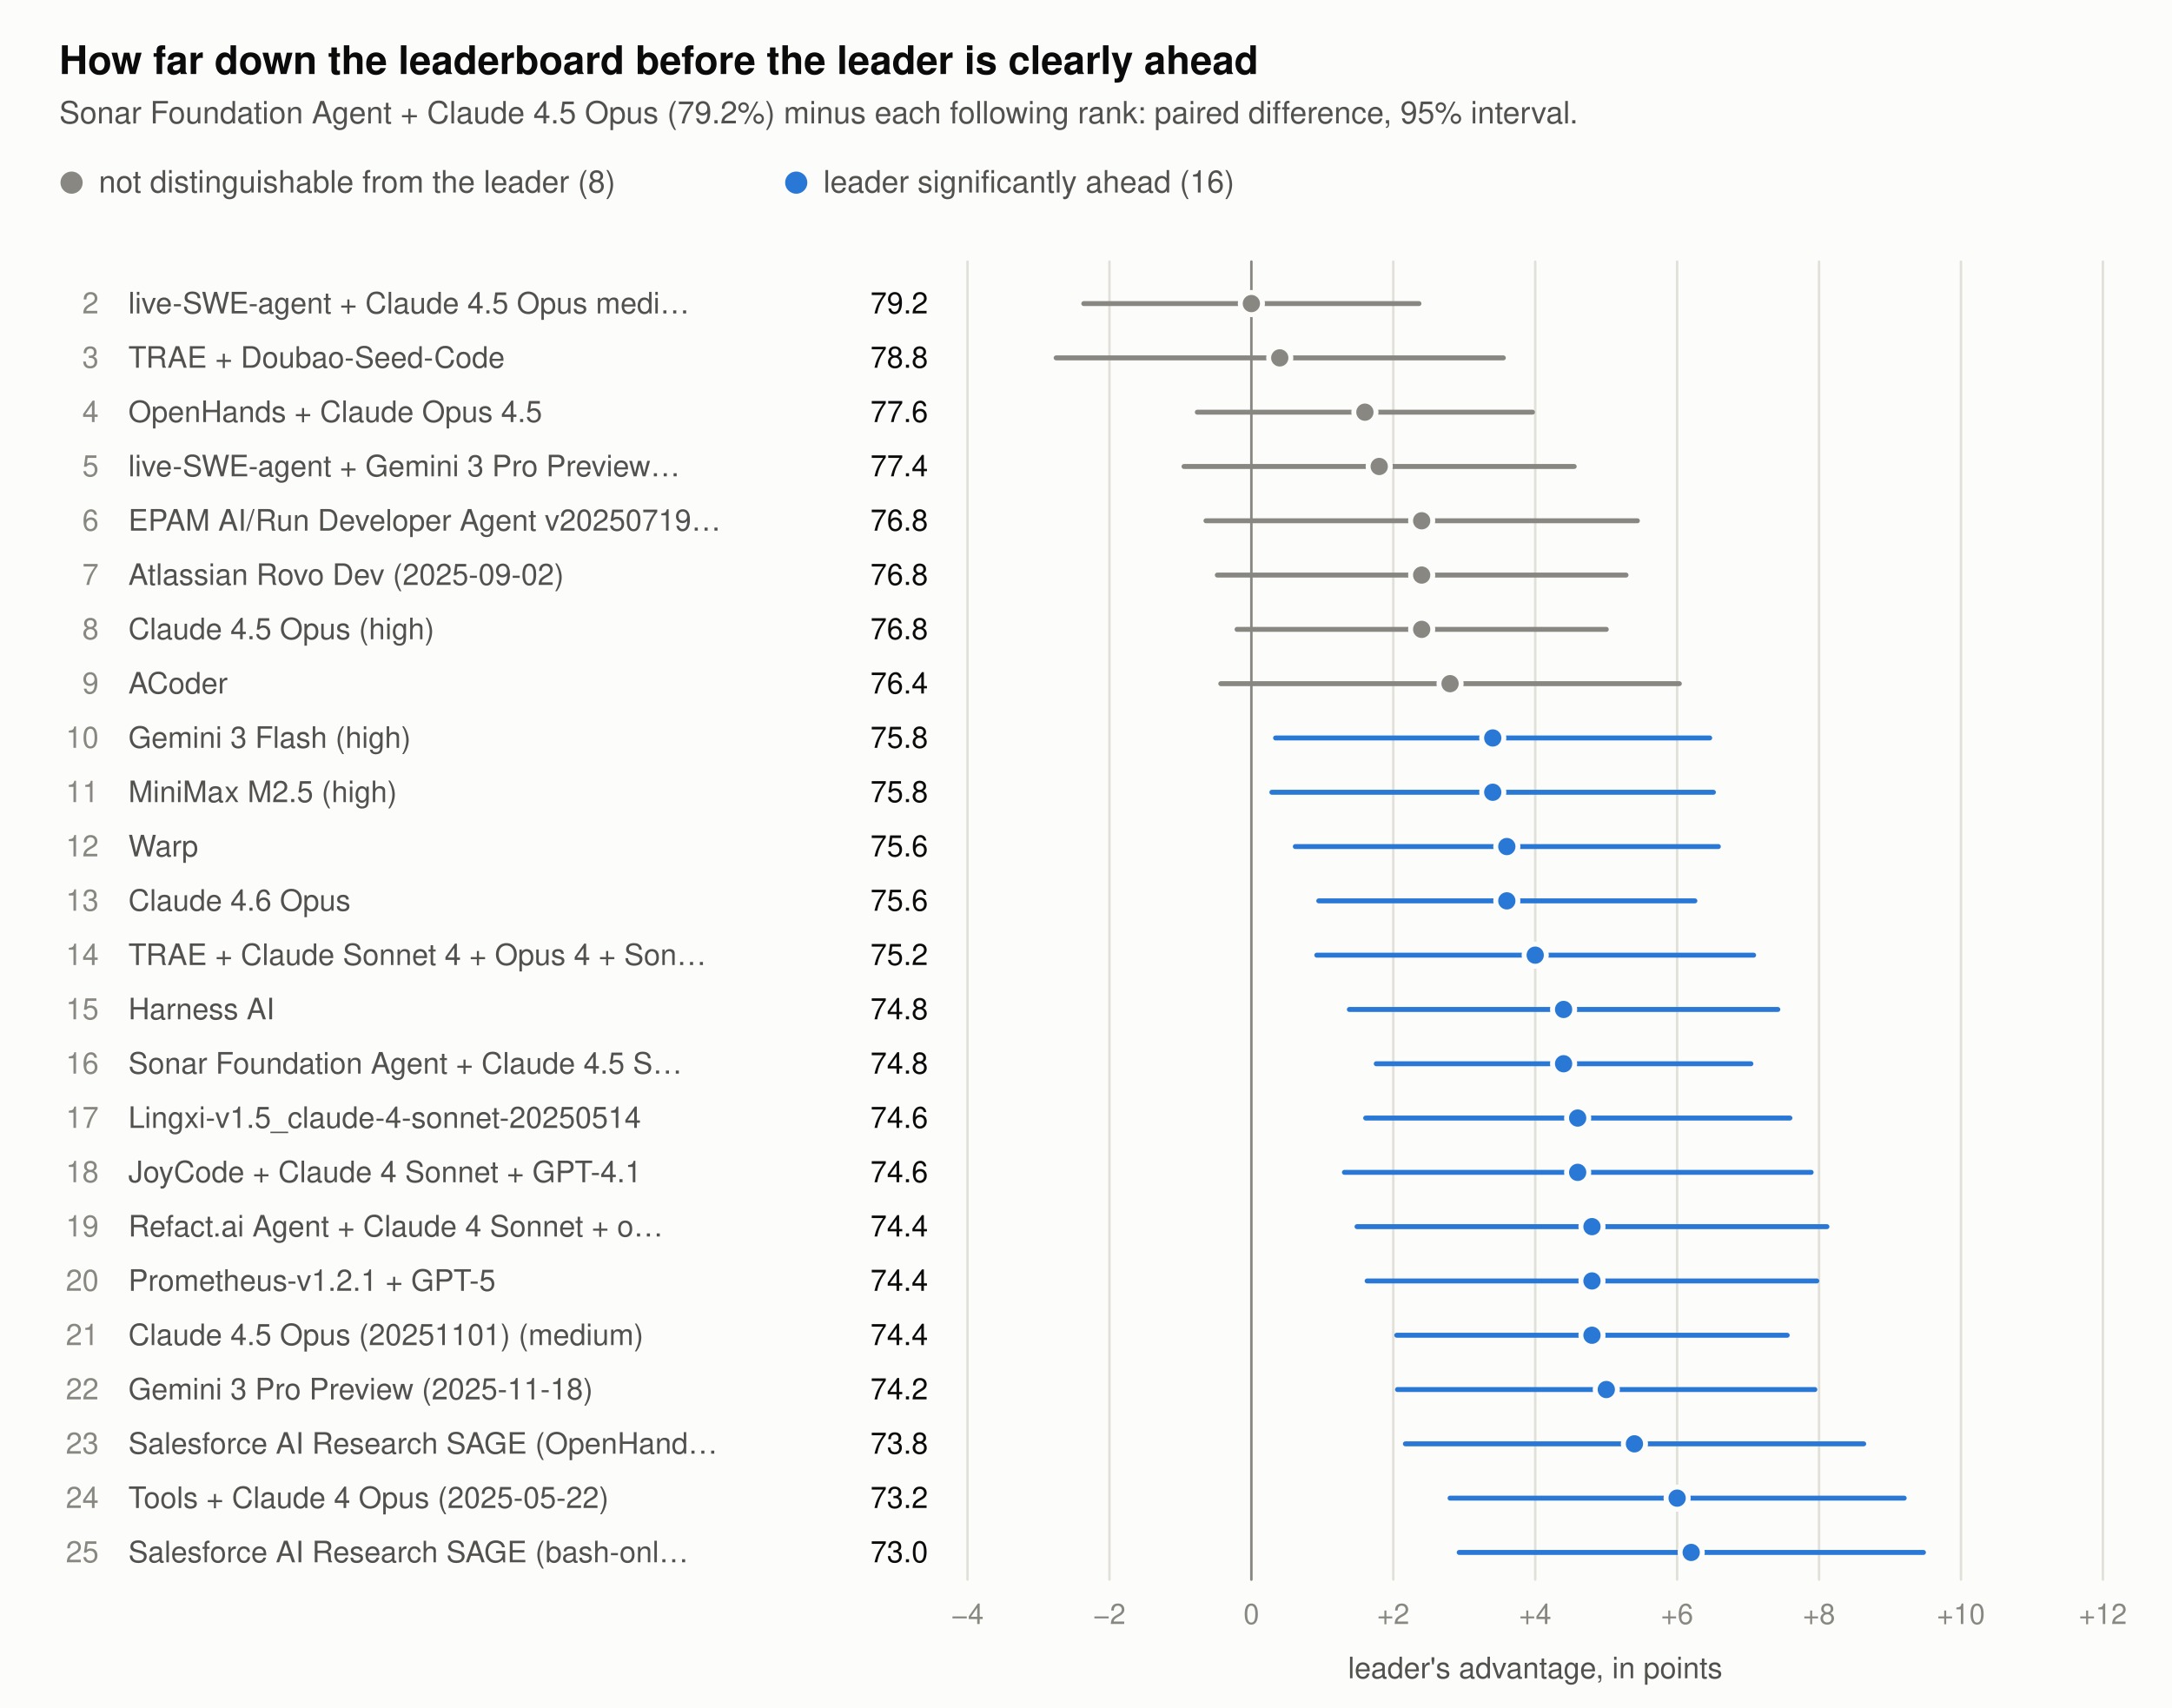
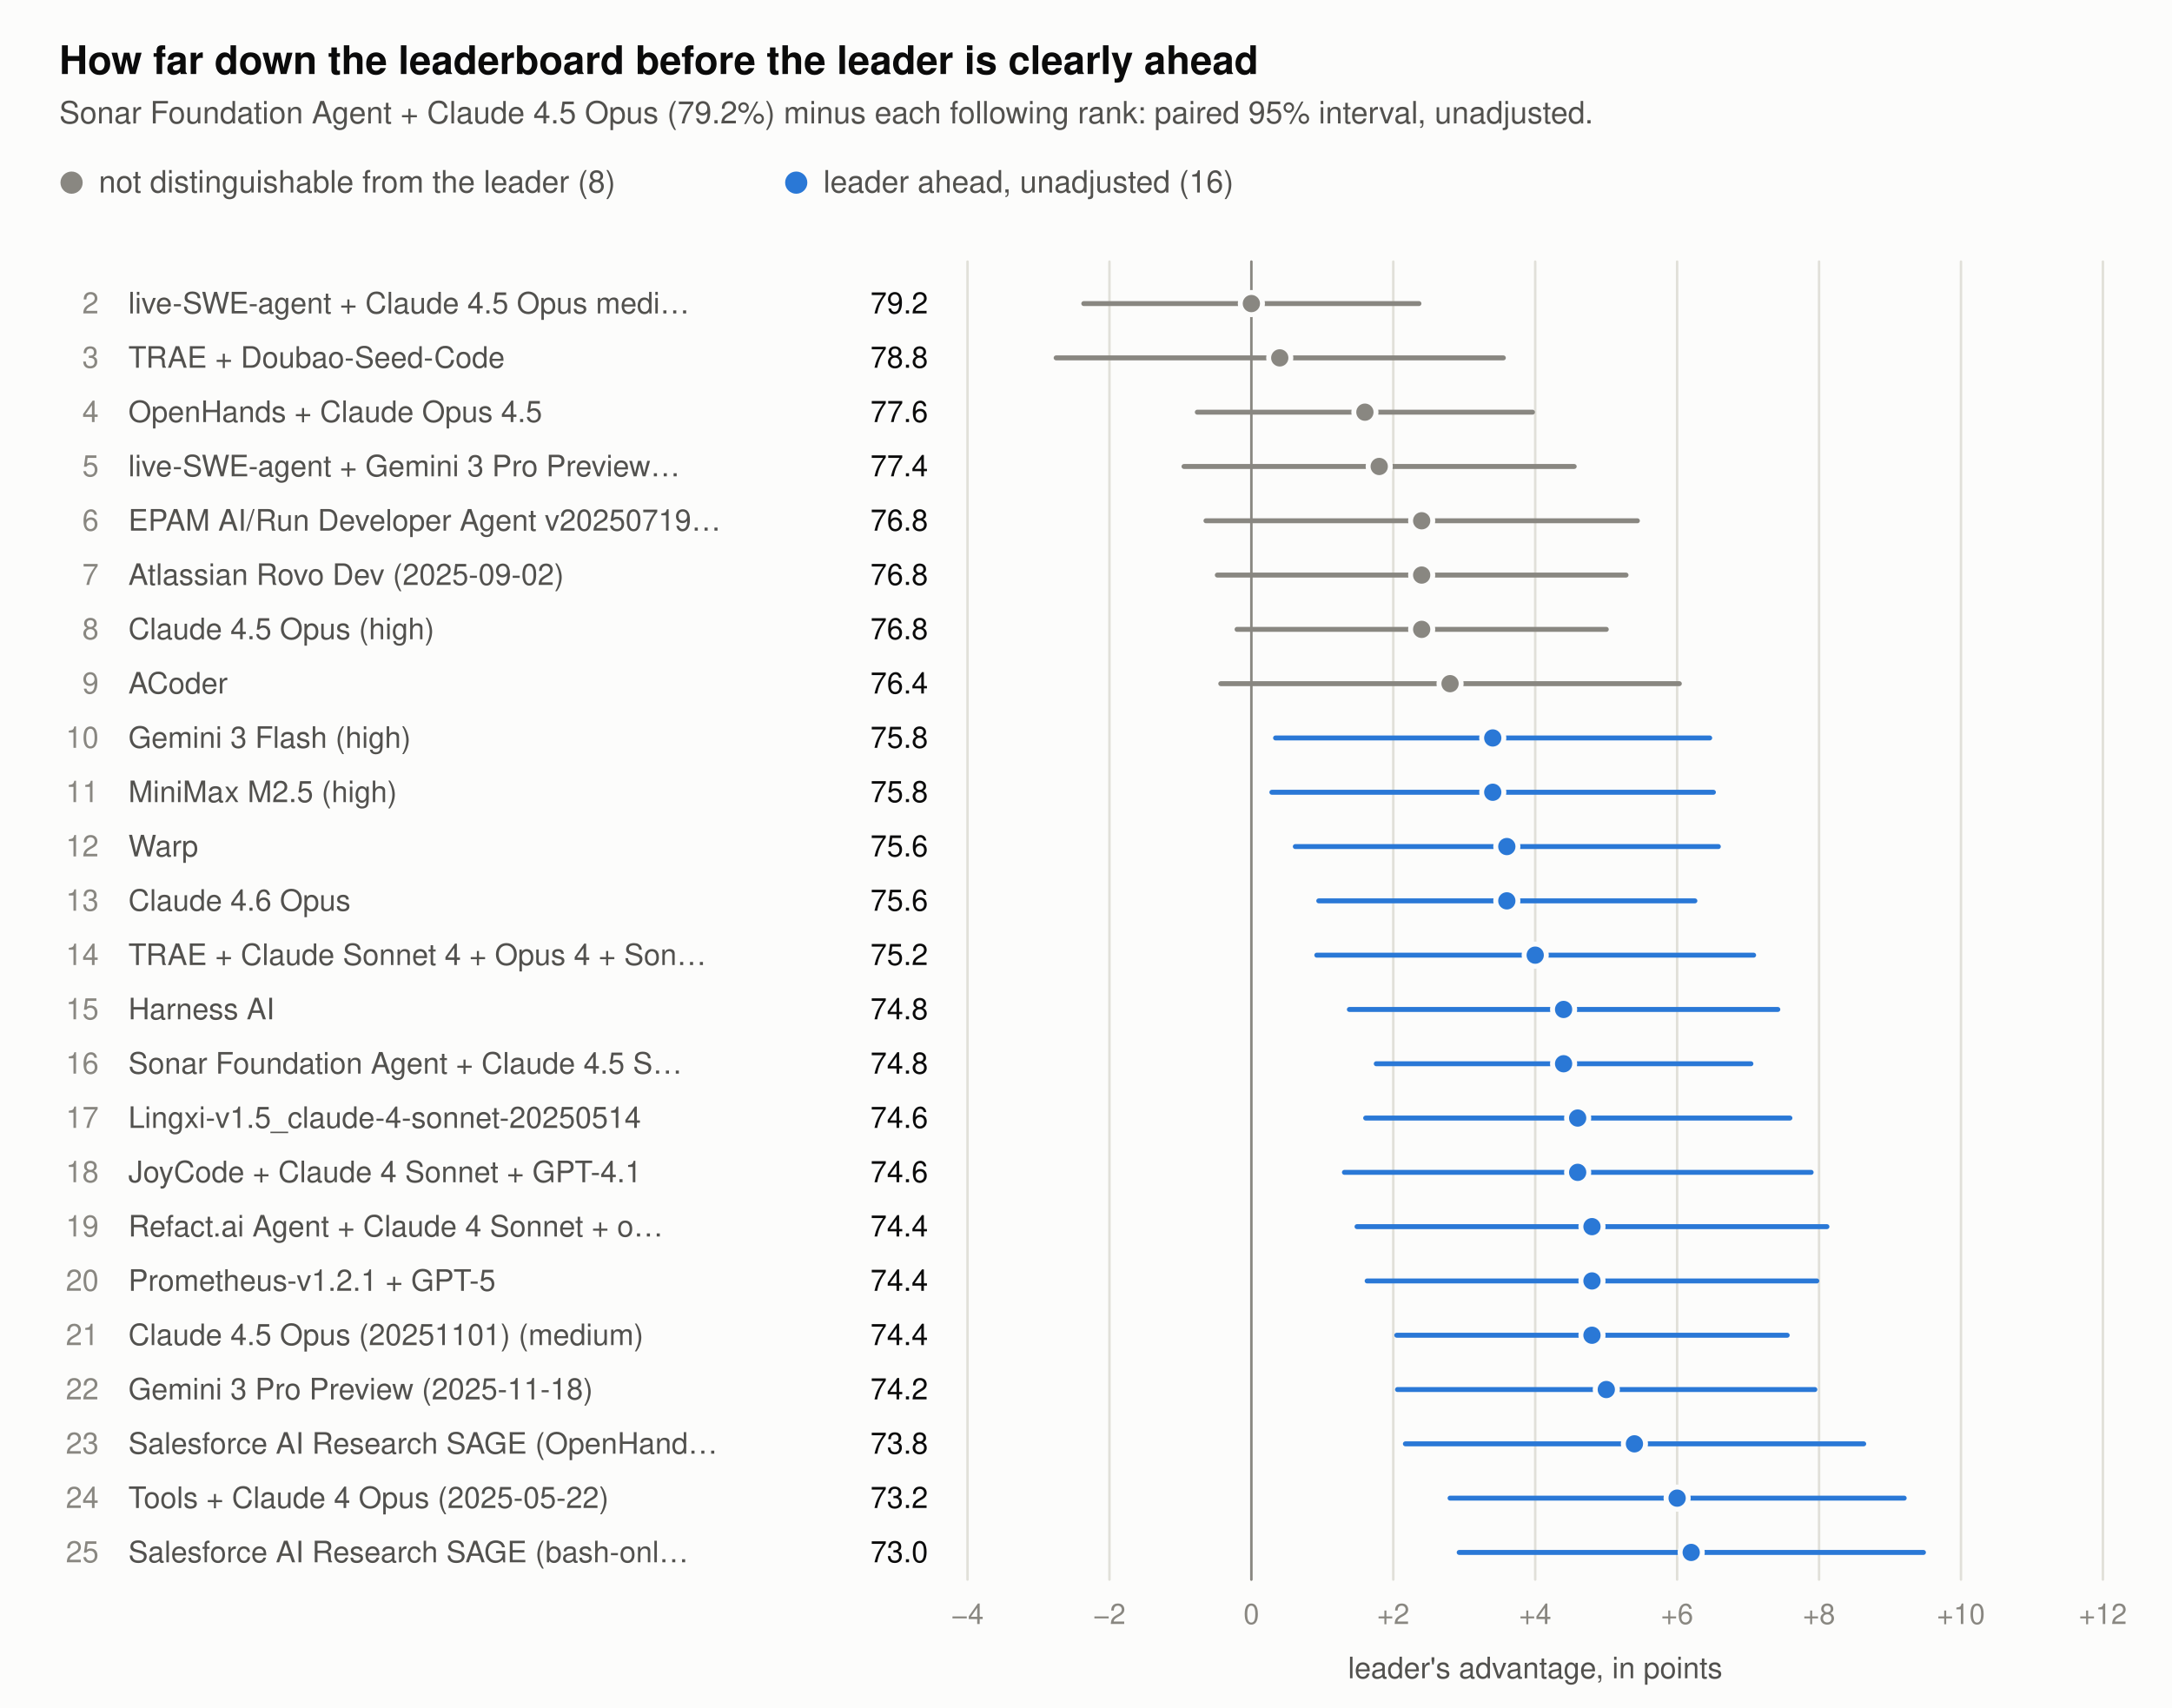
<svg xmlns="http://www.w3.org/2000/svg" viewBox="0 0 880 692" width="880" height="692" role="img" font-family="system-ui, -apple-system, 'Segoe UI', Helvetica, Arial, sans-serif">
  <rect width="880" height="692" fill="#fcfcfb" />
  <text x="24.0" y="30.0" font-size="16" font-weight="600" fill="#0b0b0b" text-anchor="start">How far down the leaderboard before the leader is clearly ahead</text>
-   <text x="24.0" y="50.0" font-size="12.5" font-weight="400" fill="#52514e" text-anchor="start">Sonar Foundation Agent + Claude 4.5 Opus (79.2%) minus each following rank: paired difference, 95% interval.</text>
+   <text x="24.0" y="50.0" font-size="12.5" font-weight="400" fill="#52514e" text-anchor="start">Sonar Foundation Agent + Claude 4.5 Opus (79.2%) minus each following rank: paired 95% interval, unadjusted.</text>
  <circle cx="29.0" cy="74.0" r="4.5" fill="#898781" />
  <text x="40.0" y="78.0" font-size="12.5" font-weight="400" fill="#52514e" text-anchor="start">not distinguishable from the leader (8)</text>
  <circle cx="322.6" cy="74.0" r="4.5" fill="#2a78d6" />
-   <text x="333.6" y="78.0" font-size="12.5" font-weight="400" fill="#52514e" text-anchor="start">leader significantly ahead (16)</text>
+   <text x="333.6" y="78.0" font-size="12.5" font-weight="400" fill="#52514e" text-anchor="start">leader ahead, unadjusted (16)</text>
  <line x1="392.0" y1="106.0" x2="392.0" y2="640.0" stroke="#e1e0d9" stroke-width="1" stroke-linecap="round" />
  <text x="392.0" y="658.0" font-size="11.5" font-weight="400" fill="#898781" text-anchor="middle">−4</text>
  <line x1="449.5" y1="106.0" x2="449.5" y2="640.0" stroke="#e1e0d9" stroke-width="1" stroke-linecap="round" />
  <text x="449.5" y="658.0" font-size="11.5" font-weight="400" fill="#898781" text-anchor="middle">−2</text>
  <line x1="507.0" y1="106.0" x2="507.0" y2="640.0" stroke="#e1e0d9" stroke-width="1" stroke-linecap="round" />
  <text x="507.0" y="658.0" font-size="11.5" font-weight="400" fill="#898781" text-anchor="middle">0</text>
  <line x1="564.5" y1="106.0" x2="564.5" y2="640.0" stroke="#e1e0d9" stroke-width="1" stroke-linecap="round" />
  <text x="564.5" y="658.0" font-size="11.5" font-weight="400" fill="#898781" text-anchor="middle">+2</text>
  <line x1="622.0" y1="106.0" x2="622.0" y2="640.0" stroke="#e1e0d9" stroke-width="1" stroke-linecap="round" />
  <text x="622.0" y="658.0" font-size="11.5" font-weight="400" fill="#898781" text-anchor="middle">+4</text>
  <line x1="679.5" y1="106.0" x2="679.5" y2="640.0" stroke="#e1e0d9" stroke-width="1" stroke-linecap="round" />
  <text x="679.5" y="658.0" font-size="11.5" font-weight="400" fill="#898781" text-anchor="middle">+6</text>
  <line x1="737.0" y1="106.0" x2="737.0" y2="640.0" stroke="#e1e0d9" stroke-width="1" stroke-linecap="round" />
  <text x="737.0" y="658.0" font-size="11.5" font-weight="400" fill="#898781" text-anchor="middle">+8</text>
  <line x1="794.5" y1="106.0" x2="794.5" y2="640.0" stroke="#e1e0d9" stroke-width="1" stroke-linecap="round" />
  <text x="794.5" y="658.0" font-size="11.5" font-weight="400" fill="#898781" text-anchor="middle">+10</text>
  <line x1="852.0" y1="106.0" x2="852.0" y2="640.0" stroke="#e1e0d9" stroke-width="1" stroke-linecap="round" />
  <text x="852.0" y="658.0" font-size="11.5" font-weight="400" fill="#898781" text-anchor="middle">+12</text>
  <line x1="507.0" y1="106.0" x2="507.0" y2="640.0" stroke="#898781" stroke-width="1" stroke-linecap="round" />
  <text x="622.0" y="680.0" font-size="12" font-weight="400" fill="#52514e" text-anchor="middle">leader's advantage, in points</text>
  <text x="40.0" y="127.0" font-size="12" font-weight="400" fill="#898781" text-anchor="end" font-variant-numeric="tabular-nums">2</text>
  <text x="52.0" y="127.0" font-size="12" font-weight="400" fill="#52514e" text-anchor="start">live-SWE-agent + Claude 4.5 Opus medi…</text>
  <text x="376.0" y="127.0" font-size="12" font-weight="400" fill="#0b0b0b" text-anchor="end" font-variant-numeric="tabular-nums">79.2</text>
  <line x1="439.1" y1="123.0" x2="574.9" y2="123.0" stroke="#898781" stroke-width="2" stroke-linecap="round" />
  <circle cx="507.0" cy="123.0" r="4.5" fill="#898781" stroke="#fcfcfb" stroke-width="2" />
  <text x="40.0" y="149.0" font-size="12" font-weight="400" fill="#898781" text-anchor="end" font-variant-numeric="tabular-nums">3</text>
  <text x="52.0" y="149.0" font-size="12" font-weight="400" fill="#52514e" text-anchor="start">TRAE + Doubao-Seed-Code</text>
  <text x="376.0" y="149.0" font-size="12" font-weight="400" fill="#0b0b0b" text-anchor="end" font-variant-numeric="tabular-nums">78.8</text>
  <line x1="427.9" y1="145.0" x2="609.1" y2="145.0" stroke="#898781" stroke-width="2" stroke-linecap="round" />
  <circle cx="518.5" cy="145.0" r="4.5" fill="#898781" stroke="#fcfcfb" stroke-width="2" />
  <text x="40.0" y="171.0" font-size="12" font-weight="400" fill="#898781" text-anchor="end" font-variant-numeric="tabular-nums">4</text>
  <text x="52.0" y="171.0" font-size="12" font-weight="400" fill="#52514e" text-anchor="start">OpenHands + Claude Opus 4.5</text>
  <text x="376.0" y="171.0" font-size="12" font-weight="400" fill="#0b0b0b" text-anchor="end" font-variant-numeric="tabular-nums">77.6</text>
  <line x1="485.1" y1="167.0" x2="620.9" y2="167.0" stroke="#898781" stroke-width="2" stroke-linecap="round" />
  <circle cx="553.0" cy="167.0" r="4.5" fill="#898781" stroke="#fcfcfb" stroke-width="2" />
  <text x="40.0" y="193.0" font-size="12" font-weight="400" fill="#898781" text-anchor="end" font-variant-numeric="tabular-nums">5</text>
  <text x="52.0" y="193.0" font-size="12" font-weight="400" fill="#52514e" text-anchor="start">live-SWE-agent + Gemini 3 Pro Preview…</text>
  <text x="376.0" y="193.0" font-size="12" font-weight="400" fill="#0b0b0b" text-anchor="end" font-variant-numeric="tabular-nums">77.4</text>
  <line x1="479.7" y1="189.0" x2="637.8" y2="189.0" stroke="#898781" stroke-width="2" stroke-linecap="round" />
  <circle cx="558.8" cy="189.0" r="4.5" fill="#898781" stroke="#fcfcfb" stroke-width="2" />
  <text x="40.0" y="215.0" font-size="12" font-weight="400" fill="#898781" text-anchor="end" font-variant-numeric="tabular-nums">6</text>
  <text x="52.0" y="215.0" font-size="12" font-weight="400" fill="#52514e" text-anchor="start">EPAM AI/Run Developer Agent v20250719…</text>
  <text x="376.0" y="215.0" font-size="12" font-weight="400" fill="#0b0b0b" text-anchor="end" font-variant-numeric="tabular-nums">76.8</text>
  <line x1="488.6" y1="211.0" x2="663.4" y2="211.0" stroke="#898781" stroke-width="2" stroke-linecap="round" />
  <circle cx="576.0" cy="211.0" r="4.5" fill="#898781" stroke="#fcfcfb" stroke-width="2" />
  <text x="40.0" y="237.0" font-size="12" font-weight="400" fill="#898781" text-anchor="end" font-variant-numeric="tabular-nums">7</text>
  <text x="52.0" y="237.0" font-size="12" font-weight="400" fill="#52514e" text-anchor="start">Atlassian Rovo Dev (2025-09-02)</text>
  <text x="376.0" y="237.0" font-size="12" font-weight="400" fill="#0b0b0b" text-anchor="end" font-variant-numeric="tabular-nums">76.8</text>
  <line x1="493.2" y1="233.0" x2="658.8" y2="233.0" stroke="#898781" stroke-width="2" stroke-linecap="round" />
  <circle cx="576.0" cy="233.0" r="4.5" fill="#898781" stroke="#fcfcfb" stroke-width="2" />
  <text x="40.0" y="259.0" font-size="12" font-weight="400" fill="#898781" text-anchor="end" font-variant-numeric="tabular-nums">8</text>
  <text x="52.0" y="259.0" font-size="12" font-weight="400" fill="#52514e" text-anchor="start">Claude 4.5 Opus (high)</text>
  <text x="376.0" y="259.0" font-size="12" font-weight="400" fill="#0b0b0b" text-anchor="end" font-variant-numeric="tabular-nums">76.8</text>
  <line x1="501.2" y1="255.0" x2="650.8" y2="255.0" stroke="#898781" stroke-width="2" stroke-linecap="round" />
  <circle cx="576.0" cy="255.0" r="4.5" fill="#898781" stroke="#fcfcfb" stroke-width="2" />
  <text x="40.0" y="281.0" font-size="12" font-weight="400" fill="#898781" text-anchor="end" font-variant-numeric="tabular-nums">9</text>
  <text x="52.0" y="281.0" font-size="12" font-weight="400" fill="#52514e" text-anchor="start">ACoder</text>
  <text x="376.0" y="281.0" font-size="12" font-weight="400" fill="#0b0b0b" text-anchor="end" font-variant-numeric="tabular-nums">76.4</text>
  <line x1="494.6" y1="277.0" x2="680.4" y2="277.0" stroke="#898781" stroke-width="2" stroke-linecap="round" />
  <circle cx="587.5" cy="277.0" r="4.5" fill="#898781" stroke="#fcfcfb" stroke-width="2" />
  <text x="40.0" y="303.0" font-size="12" font-weight="400" fill="#898781" text-anchor="end" font-variant-numeric="tabular-nums">10</text>
  <text x="52.0" y="303.0" font-size="12" font-weight="400" fill="#52514e" text-anchor="start">Gemini 3 Flash (high)</text>
  <text x="376.0" y="303.0" font-size="12" font-weight="400" fill="#0b0b0b" text-anchor="end" font-variant-numeric="tabular-nums">75.8</text>
  <line x1="516.8" y1="299.0" x2="692.7" y2="299.0" stroke="#2a78d6" stroke-width="2" stroke-linecap="round" />
  <circle cx="604.8" cy="299.0" r="4.5" fill="#2a78d6" stroke="#fcfcfb" stroke-width="2" />
  <text x="40.0" y="325.0" font-size="12" font-weight="400" fill="#898781" text-anchor="end" font-variant-numeric="tabular-nums">11</text>
  <text x="52.0" y="325.0" font-size="12" font-weight="400" fill="#52514e" text-anchor="start">MiniMax M2.5 (high)</text>
  <text x="376.0" y="325.0" font-size="12" font-weight="400" fill="#0b0b0b" text-anchor="end" font-variant-numeric="tabular-nums">75.8</text>
  <line x1="515.3" y1="321.0" x2="694.2" y2="321.0" stroke="#2a78d6" stroke-width="2" stroke-linecap="round" />
  <circle cx="604.8" cy="321.0" r="4.5" fill="#2a78d6" stroke="#fcfcfb" stroke-width="2" />
  <text x="40.0" y="347.0" font-size="12" font-weight="400" fill="#898781" text-anchor="end" font-variant-numeric="tabular-nums">12</text>
  <text x="52.0" y="347.0" font-size="12" font-weight="400" fill="#52514e" text-anchor="start">Warp</text>
  <text x="376.0" y="347.0" font-size="12" font-weight="400" fill="#0b0b0b" text-anchor="end" font-variant-numeric="tabular-nums">75.6</text>
  <line x1="524.8" y1="343.0" x2="696.2" y2="343.0" stroke="#2a78d6" stroke-width="2" stroke-linecap="round" />
  <circle cx="610.5" cy="343.0" r="4.5" fill="#2a78d6" stroke="#fcfcfb" stroke-width="2" />
  <text x="40.0" y="369.0" font-size="12" font-weight="400" fill="#898781" text-anchor="end" font-variant-numeric="tabular-nums">13</text>
  <text x="52.0" y="369.0" font-size="12" font-weight="400" fill="#52514e" text-anchor="start">Claude 4.6 Opus</text>
  <text x="376.0" y="369.0" font-size="12" font-weight="400" fill="#0b0b0b" text-anchor="end" font-variant-numeric="tabular-nums">75.6</text>
  <line x1="534.3" y1="365.0" x2="686.7" y2="365.0" stroke="#2a78d6" stroke-width="2" stroke-linecap="round" />
  <circle cx="610.5" cy="365.0" r="4.5" fill="#2a78d6" stroke="#fcfcfb" stroke-width="2" />
  <text x="40.0" y="391.0" font-size="12" font-weight="400" fill="#898781" text-anchor="end" font-variant-numeric="tabular-nums">14</text>
  <text x="52.0" y="391.0" font-size="12" font-weight="400" fill="#52514e" text-anchor="start">TRAE + Claude Sonnet 4 + Opus 4 + Son…</text>
  <text x="376.0" y="391.0" font-size="12" font-weight="400" fill="#0b0b0b" text-anchor="end" font-variant-numeric="tabular-nums">75.2</text>
  <line x1="533.5" y1="387.0" x2="710.5" y2="387.0" stroke="#2a78d6" stroke-width="2" stroke-linecap="round" />
  <circle cx="622.0" cy="387.0" r="4.5" fill="#2a78d6" stroke="#fcfcfb" stroke-width="2" />
  <text x="40.0" y="413.0" font-size="12" font-weight="400" fill="#898781" text-anchor="end" font-variant-numeric="tabular-nums">15</text>
  <text x="52.0" y="413.0" font-size="12" font-weight="400" fill="#52514e" text-anchor="start">Harness AI</text>
  <text x="376.0" y="413.0" font-size="12" font-weight="400" fill="#0b0b0b" text-anchor="end" font-variant-numeric="tabular-nums">74.8</text>
  <line x1="546.7" y1="409.0" x2="720.3" y2="409.0" stroke="#2a78d6" stroke-width="2" stroke-linecap="round" />
  <circle cx="633.5" cy="409.0" r="4.5" fill="#2a78d6" stroke="#fcfcfb" stroke-width="2" />
  <text x="40.0" y="435.0" font-size="12" font-weight="400" fill="#898781" text-anchor="end" font-variant-numeric="tabular-nums">16</text>
  <text x="52.0" y="435.0" font-size="12" font-weight="400" fill="#52514e" text-anchor="start">Sonar Foundation Agent + Claude 4.5 S…</text>
  <text x="376.0" y="435.0" font-size="12" font-weight="400" fill="#0b0b0b" text-anchor="end" font-variant-numeric="tabular-nums">74.8</text>
  <line x1="557.6" y1="431.0" x2="709.4" y2="431.0" stroke="#2a78d6" stroke-width="2" stroke-linecap="round" />
  <circle cx="633.5" cy="431.0" r="4.5" fill="#2a78d6" stroke="#fcfcfb" stroke-width="2" />
  <text x="40.0" y="457.0" font-size="12" font-weight="400" fill="#898781" text-anchor="end" font-variant-numeric="tabular-nums">17</text>
  <text x="52.0" y="457.0" font-size="12" font-weight="400" fill="#52514e" text-anchor="start">Lingxi-v1.5_claude-4-sonnet-20250514</text>
  <text x="376.0" y="457.0" font-size="12" font-weight="400" fill="#0b0b0b" text-anchor="end" font-variant-numeric="tabular-nums">74.6</text>
  <line x1="553.3" y1="453.0" x2="725.2" y2="453.0" stroke="#2a78d6" stroke-width="2" stroke-linecap="round" />
  <circle cx="639.2" cy="453.0" r="4.5" fill="#2a78d6" stroke="#fcfcfb" stroke-width="2" />
  <text x="40.0" y="479.0" font-size="12" font-weight="400" fill="#898781" text-anchor="end" font-variant-numeric="tabular-nums">18</text>
  <text x="52.0" y="479.0" font-size="12" font-weight="400" fill="#52514e" text-anchor="start">JoyCode + Claude 4 Sonnet + GPT-4.1</text>
  <text x="376.0" y="479.0" font-size="12" font-weight="400" fill="#0b0b0b" text-anchor="end" font-variant-numeric="tabular-nums">74.6</text>
  <line x1="544.7" y1="475.0" x2="733.8" y2="475.0" stroke="#2a78d6" stroke-width="2" stroke-linecap="round" />
  <circle cx="639.2" cy="475.0" r="4.5" fill="#2a78d6" stroke="#fcfcfb" stroke-width="2" />
  <text x="40.0" y="501.0" font-size="12" font-weight="400" fill="#898781" text-anchor="end" font-variant-numeric="tabular-nums">19</text>
  <text x="52.0" y="501.0" font-size="12" font-weight="400" fill="#52514e" text-anchor="start">Refact.ai Agent + Claude 4 Sonnet + o…</text>
  <text x="376.0" y="501.0" font-size="12" font-weight="400" fill="#0b0b0b" text-anchor="end" font-variant-numeric="tabular-nums">74.4</text>
  <line x1="549.8" y1="497.0" x2="740.2" y2="497.0" stroke="#2a78d6" stroke-width="2" stroke-linecap="round" />
  <circle cx="645.0" cy="497.0" r="4.5" fill="#2a78d6" stroke="#fcfcfb" stroke-width="2" />
  <text x="40.0" y="523.0" font-size="12" font-weight="400" fill="#898781" text-anchor="end" font-variant-numeric="tabular-nums">20</text>
  <text x="52.0" y="523.0" font-size="12" font-weight="400" fill="#52514e" text-anchor="start">Prometheus-v1.2.1 + GPT-5</text>
  <text x="376.0" y="523.0" font-size="12" font-weight="400" fill="#0b0b0b" text-anchor="end" font-variant-numeric="tabular-nums">74.4</text>
  <line x1="553.9" y1="519.0" x2="736.1" y2="519.0" stroke="#2a78d6" stroke-width="2" stroke-linecap="round" />
  <circle cx="645.0" cy="519.0" r="4.5" fill="#2a78d6" stroke="#fcfcfb" stroke-width="2" />
  <text x="40.0" y="545.0" font-size="12" font-weight="400" fill="#898781" text-anchor="end" font-variant-numeric="tabular-nums">21</text>
  <text x="52.0" y="545.0" font-size="12" font-weight="400" fill="#52514e" text-anchor="start">Claude 4.5 Opus (20251101) (medium)</text>
  <text x="376.0" y="545.0" font-size="12" font-weight="400" fill="#0b0b0b" text-anchor="end" font-variant-numeric="tabular-nums">74.4</text>
  <line x1="565.9" y1="541.0" x2="724.1" y2="541.0" stroke="#2a78d6" stroke-width="2" stroke-linecap="round" />
  <circle cx="645.0" cy="541.0" r="4.5" fill="#2a78d6" stroke="#fcfcfb" stroke-width="2" />
  <text x="40.0" y="567.0" font-size="12" font-weight="400" fill="#898781" text-anchor="end" font-variant-numeric="tabular-nums">22</text>
  <text x="52.0" y="567.0" font-size="12" font-weight="400" fill="#52514e" text-anchor="start">Gemini 3 Pro Preview (2025-11-18)</text>
  <text x="376.0" y="567.0" font-size="12" font-weight="400" fill="#0b0b0b" text-anchor="end" font-variant-numeric="tabular-nums">74.2</text>
  <line x1="566.2" y1="563.0" x2="735.3" y2="563.0" stroke="#2a78d6" stroke-width="2" stroke-linecap="round" />
  <circle cx="650.8" cy="563.0" r="4.5" fill="#2a78d6" stroke="#fcfcfb" stroke-width="2" />
  <text x="40.0" y="589.0" font-size="12" font-weight="400" fill="#898781" text-anchor="end" font-variant-numeric="tabular-nums">23</text>
  <text x="52.0" y="589.0" font-size="12" font-weight="400" fill="#52514e" text-anchor="start">Salesforce AI Research SAGE (OpenHand…</text>
  <text x="376.0" y="589.0" font-size="12" font-weight="400" fill="#0b0b0b" text-anchor="end" font-variant-numeric="tabular-nums">73.8</text>
  <line x1="569.4" y1="585.0" x2="755.1" y2="585.0" stroke="#2a78d6" stroke-width="2" stroke-linecap="round" />
  <circle cx="662.2" cy="585.0" r="4.5" fill="#2a78d6" stroke="#fcfcfb" stroke-width="2" />
  <text x="40.0" y="611.0" font-size="12" font-weight="400" fill="#898781" text-anchor="end" font-variant-numeric="tabular-nums">24</text>
  <text x="52.0" y="611.0" font-size="12" font-weight="400" fill="#52514e" text-anchor="start">Tools + Claude 4 Opus (2025-05-22)</text>
  <text x="376.0" y="611.0" font-size="12" font-weight="400" fill="#0b0b0b" text-anchor="end" font-variant-numeric="tabular-nums">73.2</text>
  <line x1="587.5" y1="607.0" x2="771.5" y2="607.0" stroke="#2a78d6" stroke-width="2" stroke-linecap="round" />
  <circle cx="679.5" cy="607.0" r="4.5" fill="#2a78d6" stroke="#fcfcfb" stroke-width="2" />
  <text x="40.0" y="633.0" font-size="12" font-weight="400" fill="#898781" text-anchor="end" font-variant-numeric="tabular-nums">25</text>
  <text x="52.0" y="633.0" font-size="12" font-weight="400" fill="#52514e" text-anchor="start">Salesforce AI Research SAGE (bash-onl…</text>
  <text x="376.0" y="633.0" font-size="12" font-weight="400" fill="#0b0b0b" text-anchor="end" font-variant-numeric="tabular-nums">73.0</text>
  <line x1="591.2" y1="629.0" x2="779.3" y2="629.0" stroke="#2a78d6" stroke-width="2" stroke-linecap="round" />
  <circle cx="685.2" cy="629.0" r="4.5" fill="#2a78d6" stroke="#fcfcfb" stroke-width="2" />
</svg>
